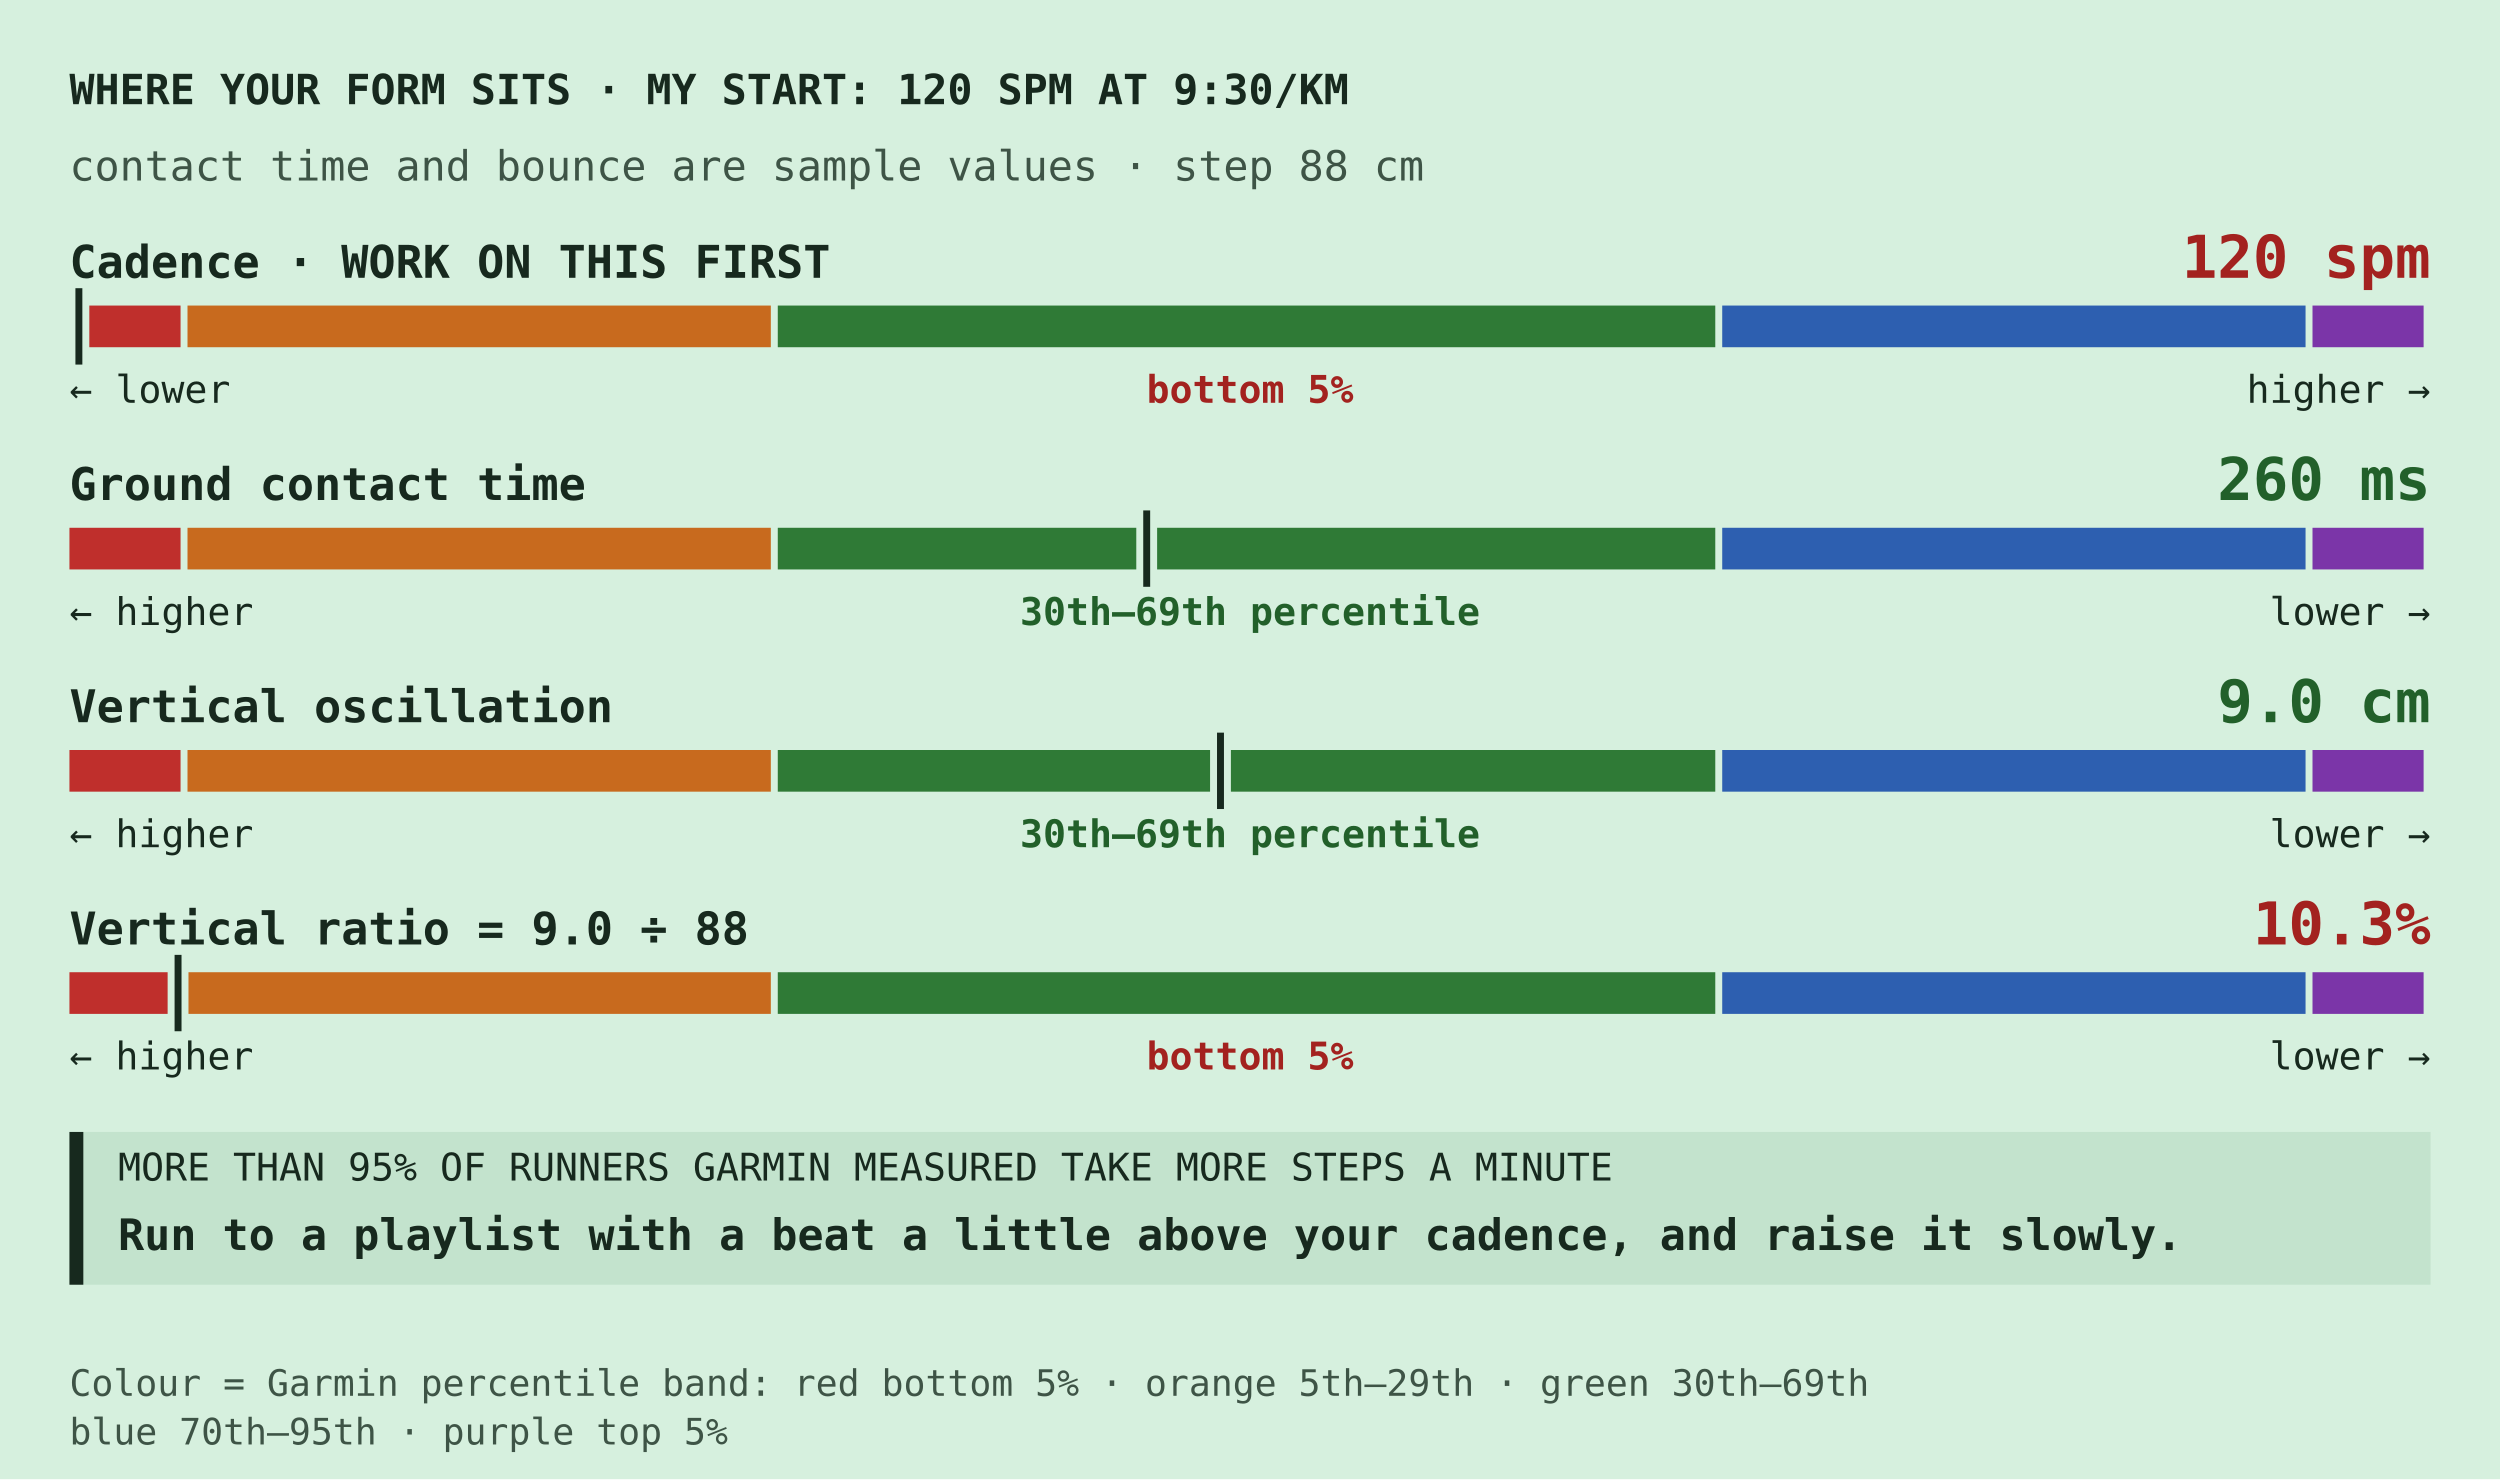
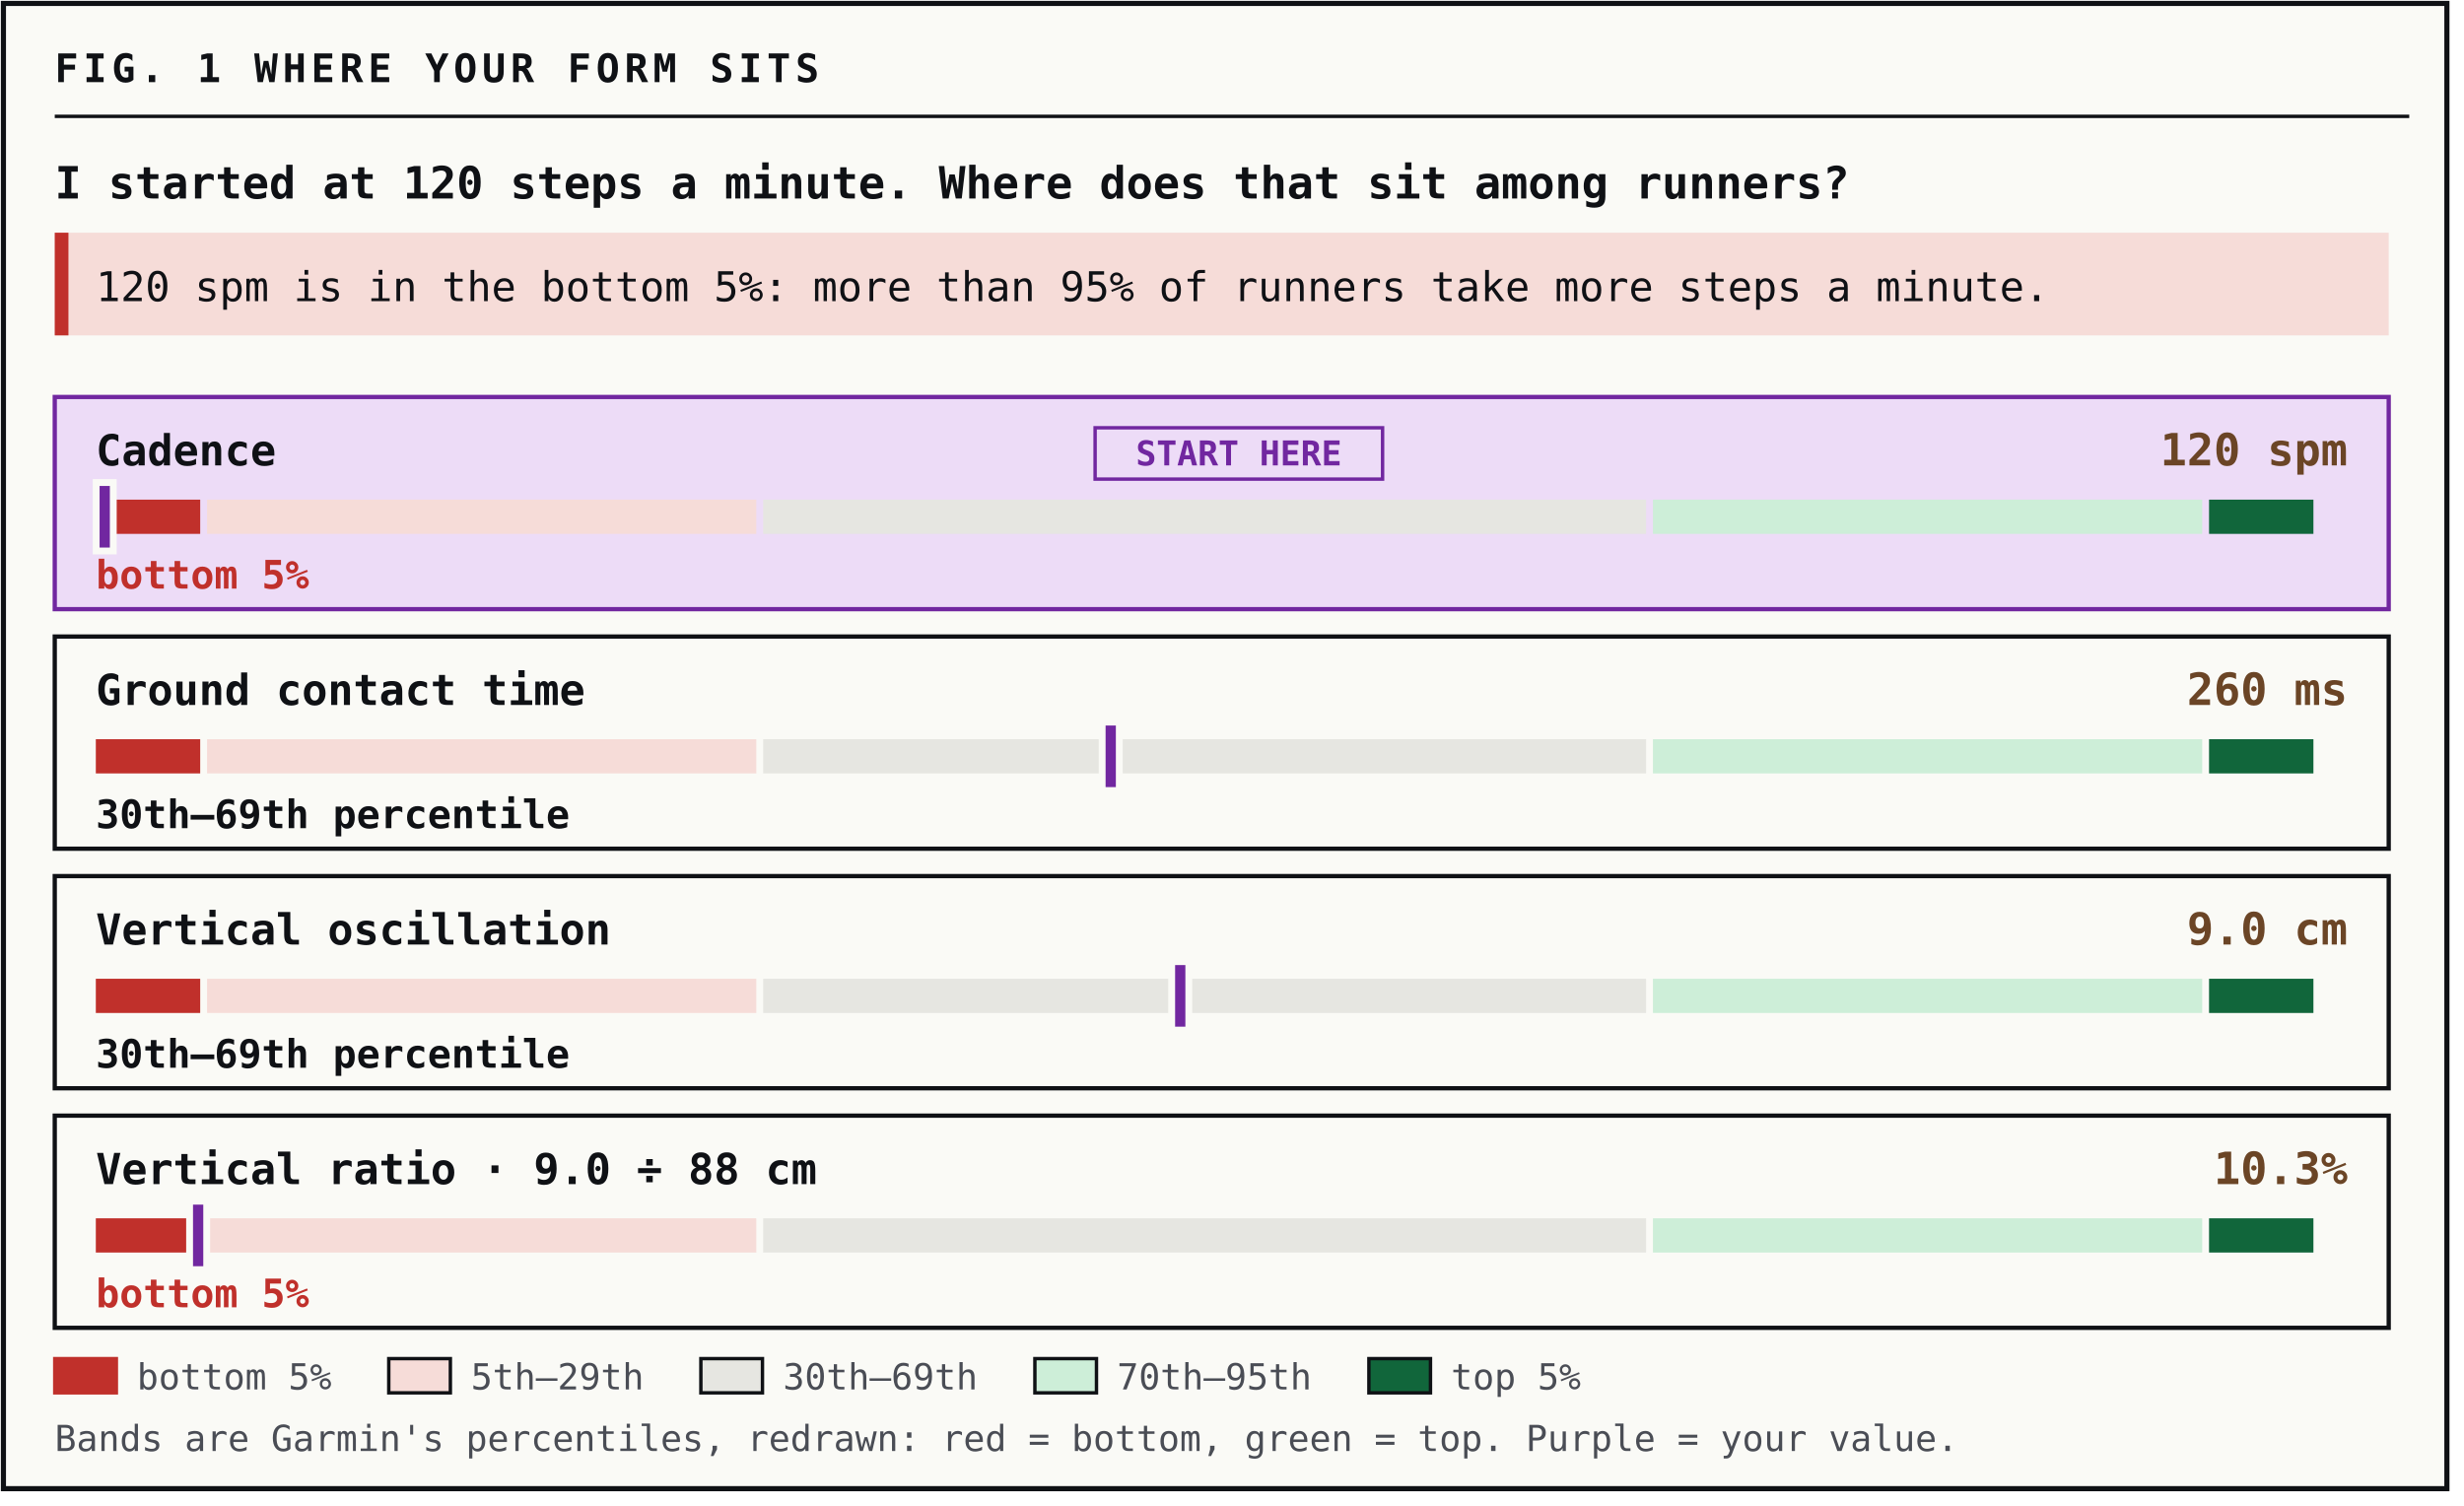
- <svg xmlns="http://www.w3.org/2000/svg" viewBox="0 0 720 426" width="720" height="426" style="font-family:'JetBrains Mono',ui-monospace,Menlo,monospace">
-   <rect width="720" height="426" fill="#d6f0de" />
-   <text x="20.0" y="30.0" font-size="12" font-weight="800" fill="#17291e" text-anchor="start">WHERE YOUR FORM SITS · MY START: 120 SPM AT 9:30/KM</text>
-   <text x="20.0" y="52.0" font-size="12" font-weight="400" fill="#3e5446" text-anchor="start">contact time and bounce are sample values · step 88 cm</text>
-   <text x="20.0" y="80.0" font-size="13" font-weight="700" fill="#17291e" text-anchor="start">Cadence · WORK ON THIS FIRST</text>
-   <text x="700.0" y="80.0" font-size="17" font-weight="700" fill="#a3221f" text-anchor="end">120 spm</text>
-   <rect x="20" y="88" width="32.0" height="12" fill="#bf2f2c" />
-   <rect x="54.0" y="88" width="168.0" height="12" fill="#c86a1e" />
-   <rect x="224.0" y="88" width="270.0" height="12" fill="#2f7a36" />
-   <rect x="496.0" y="88" width="168.0" height="12" fill="#2d5fb0" />
-   <rect x="666.0" y="88" width="32.0" height="12" fill="#7b35a8" />
-   <rect x="20.72" y="82" width="4" height="24" fill="#17291e" stroke="#d6f0de" stroke-width="2" />
-   <text x="20.0" y="116.0" font-size="11" font-weight="400" fill="#17291e" text-anchor="start">← lower</text>
-   <text x="360.0" y="116.0" font-size="11" font-weight="700" fill="#a3221f" text-anchor="middle">bottom 5%</text>
-   <text x="700.0" y="116.0" font-size="11" font-weight="400" fill="#17291e" text-anchor="end">higher →</text>
-   <text x="20.0" y="144.0" font-size="13" font-weight="700" fill="#17291e" text-anchor="start">Ground contact time</text>
-   <text x="700.0" y="144.0" font-size="17" font-weight="700" fill="#22602a" text-anchor="end">260 ms</text>
-   <rect x="20" y="152" width="32.0" height="12" fill="#bf2f2c" />
-   <rect x="54.0" y="152" width="168.0" height="12" fill="#c86a1e" />
-   <rect x="224.0" y="152" width="270.0" height="12" fill="#2f7a36" />
-   <rect x="496.0" y="152" width="168.0" height="12" fill="#2d5fb0" />
-   <rect x="666.0" y="152" width="32.0" height="12" fill="#7b35a8" />
-   <rect x="328.25" y="146" width="4" height="24" fill="#17291e" stroke="#d6f0de" stroke-width="2" />
-   <text x="20.0" y="180.0" font-size="11" font-weight="400" fill="#17291e" text-anchor="start">← higher</text>
-   <text x="360.0" y="180.0" font-size="11" font-weight="700" fill="#22602a" text-anchor="middle">30th–69th percentile</text>
-   <text x="700.0" y="180.0" font-size="11" font-weight="400" fill="#17291e" text-anchor="end">lower →</text>
-   <text x="20.0" y="208.0" font-size="13" font-weight="700" fill="#17291e" text-anchor="start">Vertical oscillation</text>
-   <text x="700.0" y="208.0" font-size="17" font-weight="700" fill="#22602a" text-anchor="end">9.0 cm</text>
-   <rect x="20" y="216" width="32.0" height="12" fill="#bf2f2c" />
-   <rect x="54.0" y="216" width="168.0" height="12" fill="#c86a1e" />
-   <rect x="224.0" y="216" width="270.0" height="12" fill="#2f7a36" />
-   <rect x="496.0" y="216" width="168.0" height="12" fill="#2d5fb0" />
-   <rect x="666.0" y="216" width="32.0" height="12" fill="#7b35a8" />
-   <rect x="349.5" y="210" width="4" height="24" fill="#17291e" stroke="#d6f0de" stroke-width="2" />
-   <text x="20.0" y="244.0" font-size="11" font-weight="400" fill="#17291e" text-anchor="start">← higher</text>
-   <text x="360.0" y="244.0" font-size="11" font-weight="700" fill="#22602a" text-anchor="middle">30th–69th percentile</text>
-   <text x="700.0" y="244.0" font-size="11" font-weight="400" fill="#17291e" text-anchor="end">lower →</text>
-   <text x="20.0" y="272.0" font-size="13" font-weight="700" fill="#17291e" text-anchor="start">Vertical ratio = 9.0 ÷ 88</text>
-   <text x="700.0" y="272.0" font-size="17" font-weight="700" fill="#a3221f" text-anchor="end">10.3%</text>
-   <rect x="20" y="280" width="32.0" height="12" fill="#bf2f2c" />
-   <rect x="54.0" y="280" width="168.0" height="12" fill="#c86a1e" />
-   <rect x="224.0" y="280" width="270.0" height="12" fill="#2f7a36" />
-   <rect x="496.0" y="280" width="168.0" height="12" fill="#2d5fb0" />
-   <rect x="666.0" y="280" width="32.0" height="12" fill="#7b35a8" />
-   <rect x="49.28" y="274" width="4" height="24" fill="#17291e" stroke="#d6f0de" stroke-width="2" />
-   <text x="20.0" y="308.0" font-size="11" font-weight="400" fill="#17291e" text-anchor="start">← higher</text>
-   <text x="360.0" y="308.0" font-size="11" font-weight="700" fill="#a3221f" text-anchor="middle">bottom 5%</text>
-   <text x="700.0" y="308.0" font-size="11" font-weight="400" fill="#17291e" text-anchor="end">lower →</text>
-   <text x="20.0" y="402.0" font-size="10.5" font-weight="400" fill="#3e5446" text-anchor="start">Colour = Garmin percentile band: red bottom 5% · orange 5th–29th · green 30th–69th</text>
-   <text x="20.0" y="416.0" font-size="10.5" font-weight="400" fill="#3e5446" text-anchor="start">blue 70th–95th · purple top 5%</text>
-   <rect x="20" y="326" width="680" height="44" fill="#c3e3cd" />
-   <rect x="20" y="326" width="4" height="44" fill="#17291e" />
-   <text x="34.0" y="340.0" font-size="11" font-weight="400" fill="#17291e" text-anchor="start">MORE THAN 95% OF RUNNERS GARMIN MEASURED TAKE MORE STEPS A MINUTE</text>
-   <text x="34.0" y="360.0" font-size="12.5" font-weight="700" fill="#17291e" text-anchor="start">Run to a playlist with a beat a little above your cadence, and raise it slowly.</text>
+ <svg xmlns="http://www.w3.org/2000/svg" viewBox="0 0 720 440" width="720" height="440" style="font-family:'JetBrains Mono',ui-monospace,Menlo,monospace">
+   <rect x="1" y="1" width="714" height="434" fill="#fafaf6" stroke="#0f1115" stroke-width="1.5" />
+   <text x="16" y="24" font-size="11.5" font-weight="800" letter-spacing="1.4" fill="#0f1115">FIG. 1   WHERE YOUR FORM SITS</text>
+   <line x1="16" x2="704" y1="34" y2="34" stroke="#0f1115" />
+   <text x="16.0" y="58.0" font-size="13" font-weight="800" fill="#0f1115" text-anchor="start">I started at 120 steps a minute. Where does that sit among runners?</text>
+   <rect x="16" y="68" width="682" height="30" fill="#f6dcd8" />
+   <rect x="16" y="68" width="4" height="30" fill="#c0302b" />
+   <text x="28.0" y="88.0" font-size="12" font-weight="400" fill="#0f1115" text-anchor="start">120 spm is in the bottom 5%: more than 95% of runners take more steps a minute.</text>
+   <rect x="16" y="116" width="682" height="62" fill="#eddcf7" stroke="#7127a0" stroke-width="1.25" />
+   <text x="28.0" y="136.0" font-size="12.5" font-weight="700" fill="#0f1115" text-anchor="start">Cadence</text>
+   <text x="686.0" y="136.0" font-size="13" font-weight="800" fill="#6b4526" text-anchor="end">120 spm</text>
+   <rect x="320.0" y="125" width="84" height="15" fill="none" stroke="#7127a0" />
+   <text x="362.0" y="136.0" font-size="10" font-weight="800" fill="#7127a0" text-anchor="middle">START HERE</text>
+   <rect x="28" y="146" width="30.5" height="10" fill="#c0302b" />
+   <rect x="60.5" y="146" width="160.5" height="10" fill="#f6dcd8" />
+   <rect x="223.0" y="146" width="258.0" height="10" fill="#e6e6e1" />
+   <rect x="483.0" y="146" width="160.5" height="10" fill="#cdeed8" />
+   <rect x="645.5" y="146" width="30.5" height="10" fill="#11663b" />
+   <rect x="28.1" y="141" width="5" height="20" fill="#7127a0" stroke="#fafaf6" stroke-width="2" />
+   <text x="28.0" y="172.0" font-size="11.5" font-weight="800" fill="#c0302b" text-anchor="start">bottom 5%</text>
+   <rect x="16" y="186" width="682" height="62" fill="#fafaf6" stroke="#0f1115" stroke-width="1.25" />
+   <text x="28.0" y="206.0" font-size="12.5" font-weight="700" fill="#0f1115" text-anchor="start">Ground contact time</text>
+   <text x="686.0" y="206.0" font-size="13" font-weight="800" fill="#6b4526" text-anchor="end">260 ms</text>
+   <rect x="28" y="216" width="30.5" height="10" fill="#c0302b" />
+   <rect x="60.5" y="216" width="160.5" height="10" fill="#f6dcd8" />
+   <rect x="223.0" y="216" width="258.0" height="10" fill="#e6e6e1" />
+   <rect x="483.0" y="216" width="160.5" height="10" fill="#cdeed8" />
+   <rect x="645.5" y="216" width="30.5" height="10" fill="#11663b" />
+   <rect x="322.062" y="211" width="5" height="20" fill="#7127a0" stroke="#fafaf6" stroke-width="2" />
+   <text x="28.0" y="242.0" font-size="11.5" font-weight="800" fill="#0f1115" text-anchor="start">30th–69th percentile</text>
+   <rect x="16" y="256" width="682" height="62" fill="#fafaf6" stroke="#0f1115" stroke-width="1.25" />
+   <text x="28.0" y="276.0" font-size="12.5" font-weight="700" fill="#0f1115" text-anchor="start">Vertical oscillation</text>
+   <text x="686.0" y="276.0" font-size="13" font-weight="800" fill="#6b4526" text-anchor="end">9.0 cm</text>
+   <rect x="28" y="286" width="30.5" height="10" fill="#c0302b" />
+   <rect x="60.5" y="286" width="160.5" height="10" fill="#f6dcd8" />
+   <rect x="223.0" y="286" width="258.0" height="10" fill="#e6e6e1" />
+   <rect x="483.0" y="286" width="160.5" height="10" fill="#cdeed8" />
+   <rect x="645.5" y="286" width="30.5" height="10" fill="#11663b" />
+   <rect x="342.375" y="281" width="5" height="20" fill="#7127a0" stroke="#fafaf6" stroke-width="2" />
+   <text x="28.0" y="312.0" font-size="11.5" font-weight="800" fill="#0f1115" text-anchor="start">30th–69th percentile</text>
+   <rect x="16" y="326" width="682" height="62" fill="#fafaf6" stroke="#0f1115" stroke-width="1.25" />
+   <text x="28.0" y="346.0" font-size="12.5" font-weight="700" fill="#0f1115" text-anchor="start">Vertical ratio · 9.0 ÷ 88 cm</text>
+   <text x="686.0" y="346.0" font-size="13" font-weight="800" fill="#6b4526" text-anchor="end">10.3%</text>
+   <rect x="28" y="356" width="30.5" height="10" fill="#c0302b" />
+   <rect x="60.5" y="356" width="160.5" height="10" fill="#f6dcd8" />
+   <rect x="223.0" y="356" width="258.0" height="10" fill="#e6e6e1" />
+   <rect x="483.0" y="356" width="160.5" height="10" fill="#cdeed8" />
+   <rect x="645.5" y="356" width="30.5" height="10" fill="#11663b" />
+   <rect x="55.4" y="351" width="5" height="20" fill="#7127a0" stroke="#fafaf6" stroke-width="2" />
+   <text x="28.0" y="382.0" font-size="11.5" font-weight="800" fill="#c0302b" text-anchor="start">bottom 5%</text>
+   <rect x="16" y="397" width="18" height="10" fill="#c0302b" stroke="#c0302b" />
+   <text x="40.0" y="406.0" font-size="10.5" font-weight="400" fill="#4a4d55" text-anchor="start">bottom 5%</text>
+   <rect x="113.6" y="397" width="18" height="10" fill="#f6dcd8" stroke="#0f1115" />
+   <text x="137.6" y="406.0" font-size="10.5" font-weight="400" fill="#4a4d55" text-anchor="start">5th–29th</text>
+   <rect x="204.8" y="397" width="18" height="10" fill="#e6e6e1" stroke="#0f1115" />
+   <text x="228.8" y="406.0" font-size="10.5" font-weight="400" fill="#4a4d55" text-anchor="start">30th–69th</text>
+   <rect x="302.4" y="397" width="18" height="10" fill="#cdeed8" stroke="#0f1115" />
+   <text x="326.4" y="406.0" font-size="10.5" font-weight="400" fill="#4a4d55" text-anchor="start">70th–95th</text>
+   <rect x="400.0" y="397" width="18" height="10" fill="#11663b" stroke="#0f1115" />
+   <text x="424.0" y="406.0" font-size="10.5" font-weight="400" fill="#4a4d55" text-anchor="start">top 5%</text>
+   <text x="16.0" y="424.0" font-size="10.5" font-weight="400" fill="#4a4d55" text-anchor="start">Bands are Garmin's percentiles, redrawn: red = bottom, green = top. Purple = your value.</text>
</svg>
